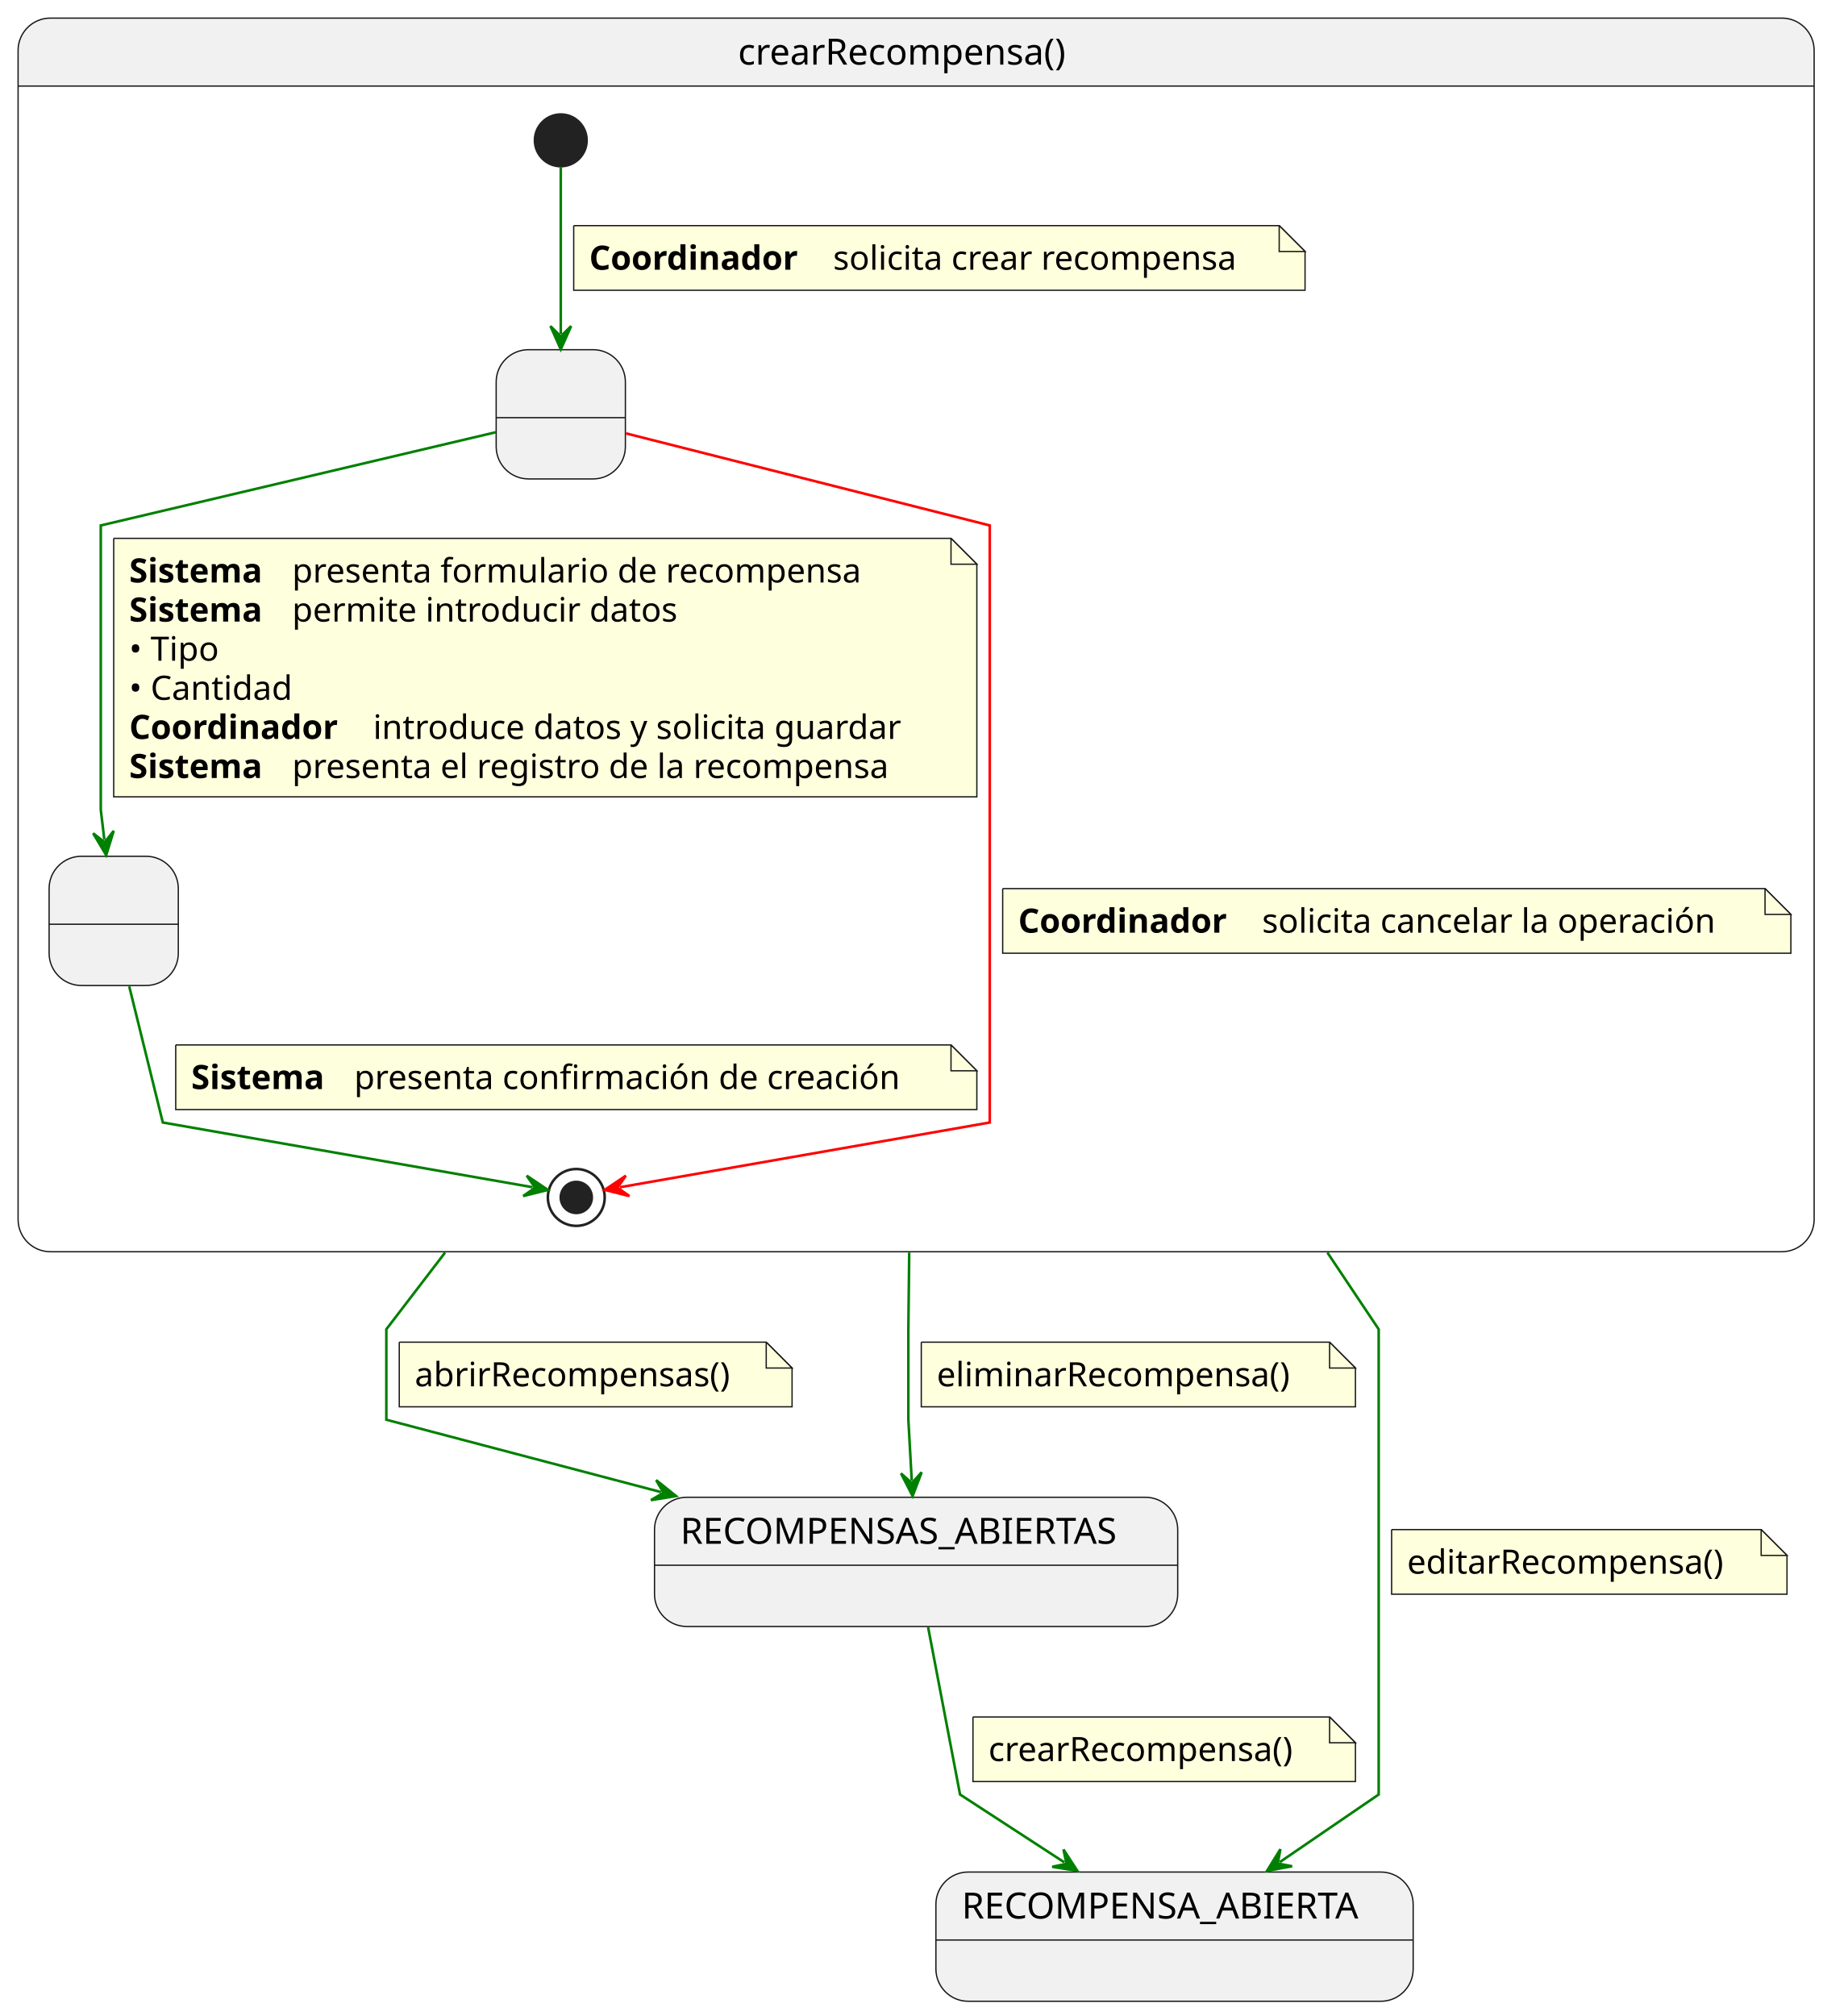
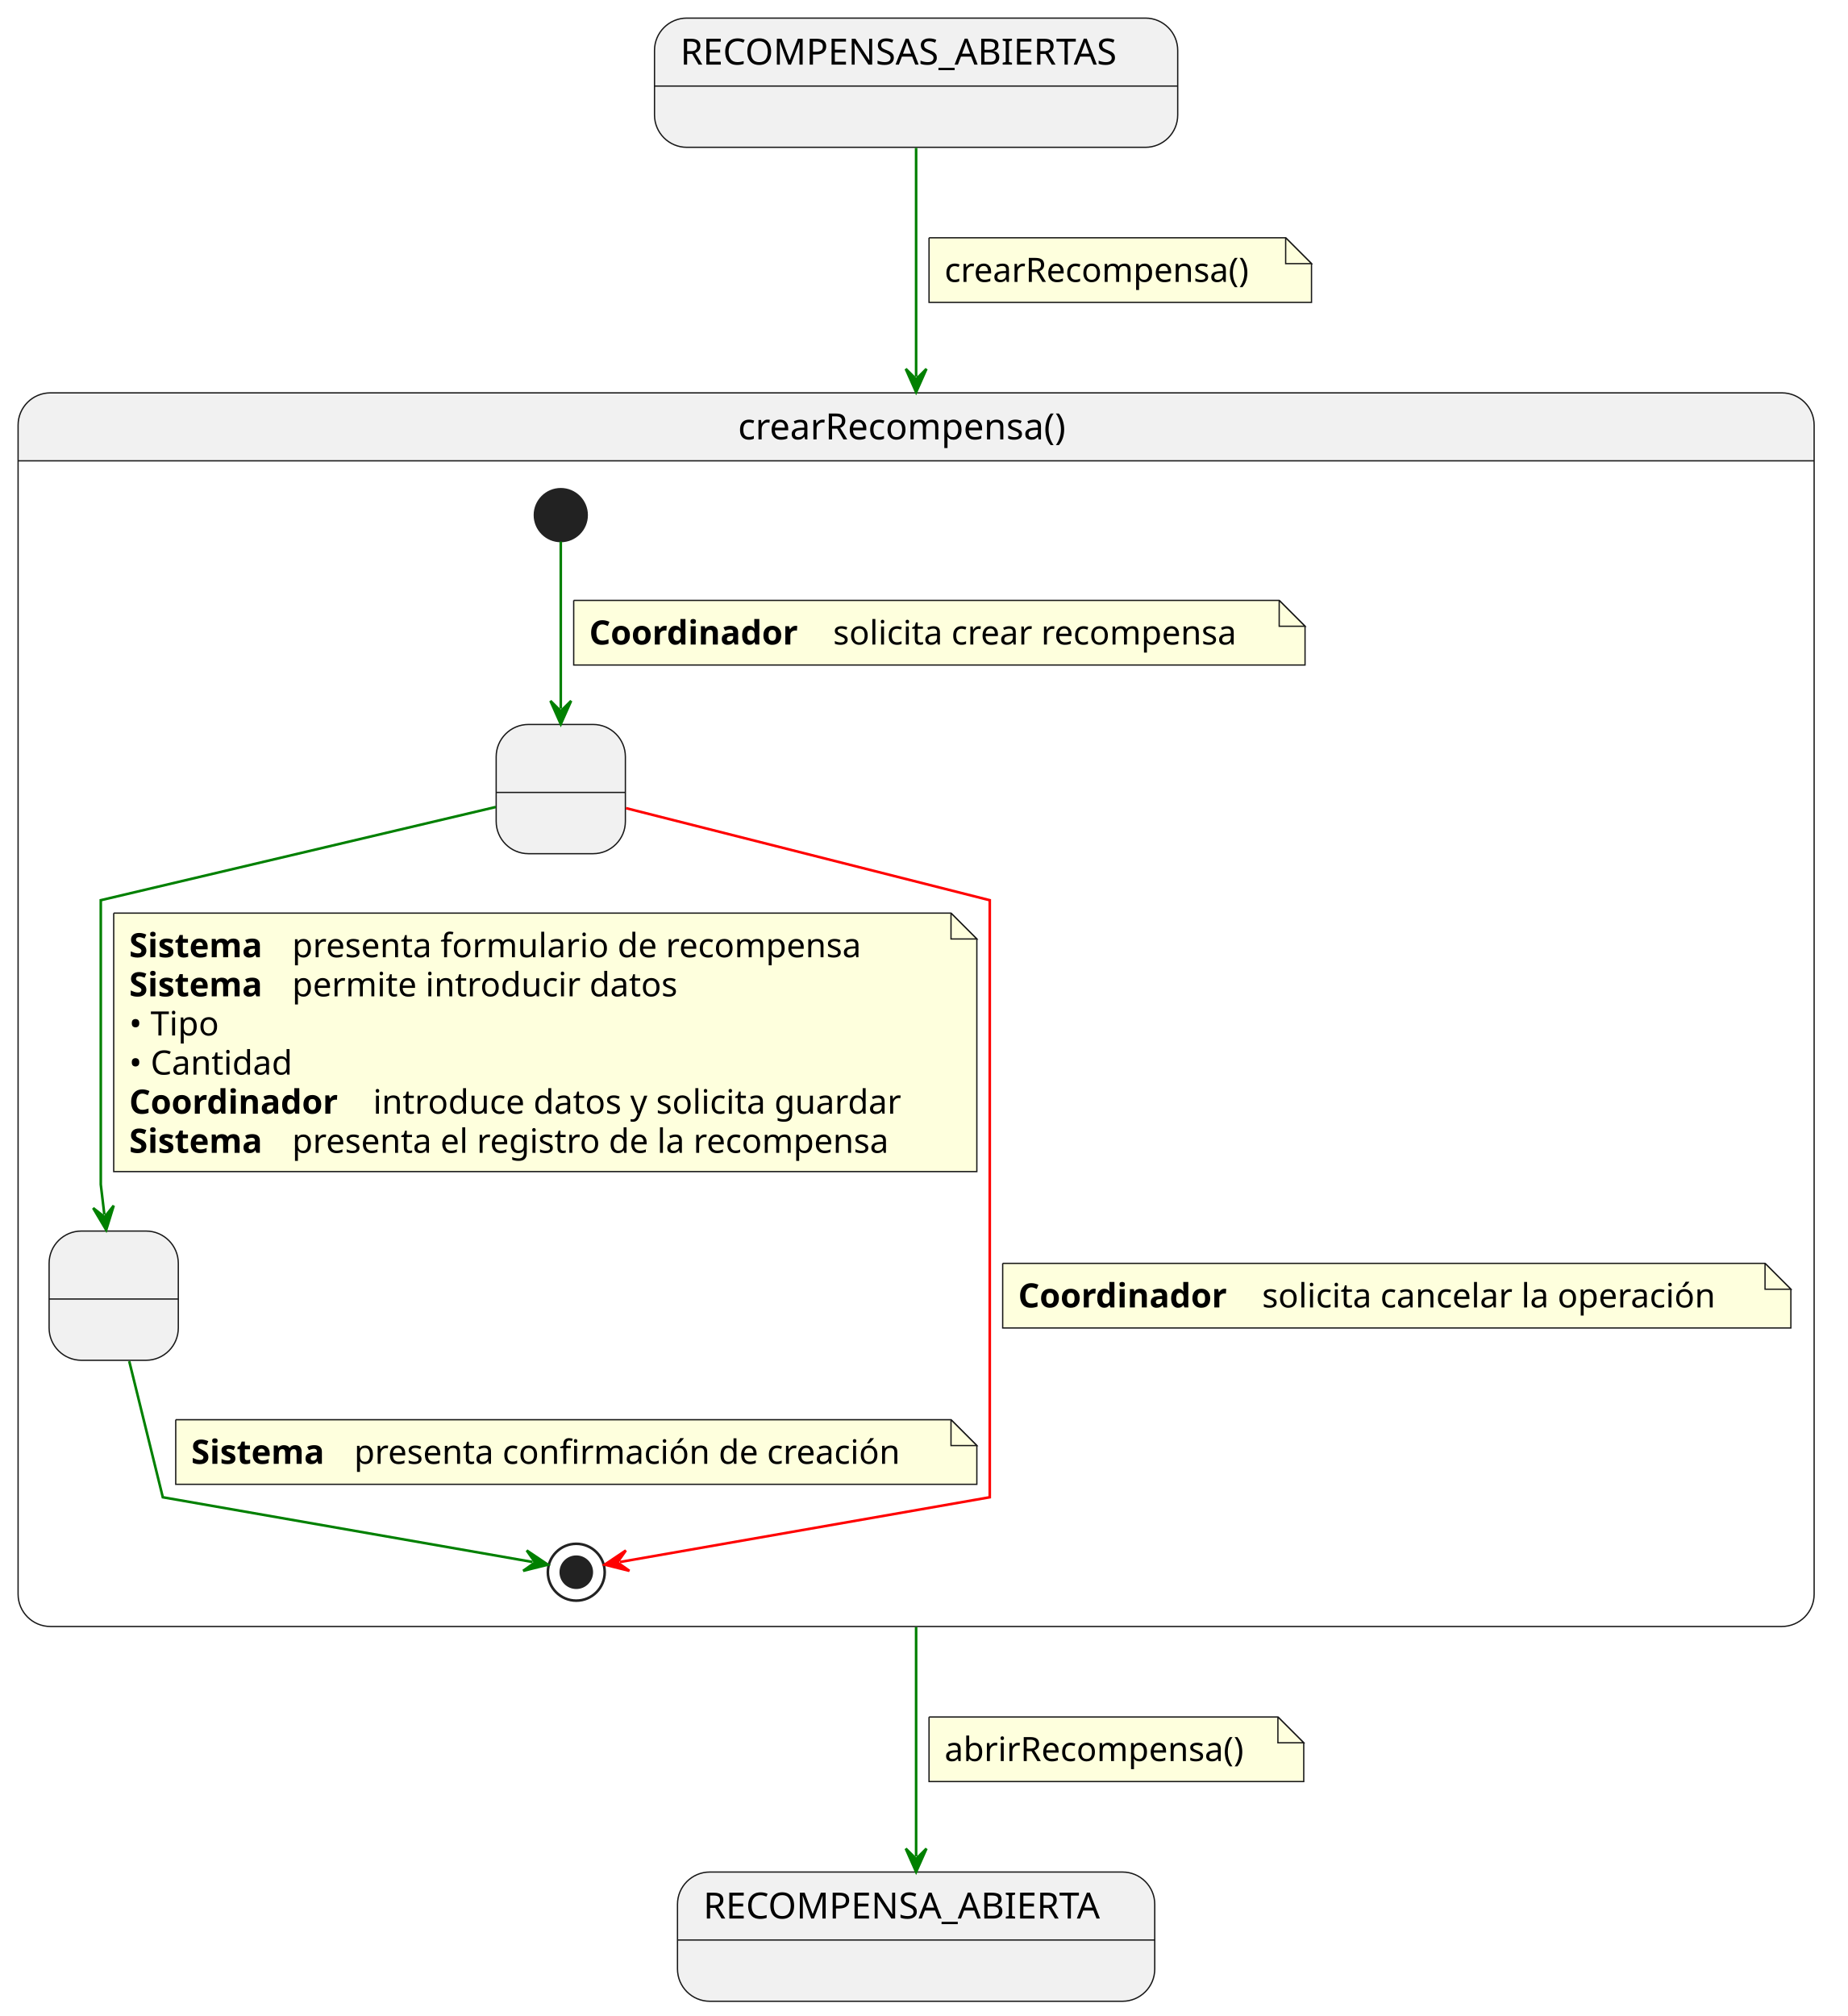
<svg xmlns="http://www.w3.org/2000/svg" contentStyleType="text/css" data-diagram-type="STATE" height="780px" preserveAspectRatio="none" style="width:715px;height:780px;background:#FFFFFF;" version="1.1" viewBox="0 0 715 780" width="715px" zoomAndPan="magnify">
  <defs />
  <g>
-     <path d="M19.5,7 L689.5,7 A12.5,12.5 0 0 1 702,19.5 L702,33.297 L7,33.297 L7,19.5 A12.5,12.5 0 0 1 19.5,7" fill="#F1F1F1" />
-     <rect fill="none" height="477.297" rx="12.5" ry="12.5" style="stroke:#181818;stroke-width:0.5;" width="695" x="7" y="7" />
-     <line style="stroke:#181818;stroke-width:0.5;" x1="7" x2="702" y1="33.297" y2="33.297" />
-     <text fill="#000000" font-family="sans-serif" font-size="14" lengthAdjust="spacing" textLength="137.812" x="285.594" y="24.995">crearRecompensa()</text>
    <g>
-       <rect fill="#F1F1F1" height="50" rx="12.5" ry="12.5" style="stroke:#181818;stroke-width:0.5;" width="50" x="192" y="135.297" />
-       <line style="stroke:#181818;stroke-width:0.5;" x1="192" x2="242" y1="161.594" y2="161.594" />
-       <text fill="#000000" font-family="sans-serif" font-size="14" lengthAdjust="spacing" textLength="4.45" x="214.775" y="153.292"> </text>
+       <rect fill="#F1F1F1" height="50" rx="12.5" ry="12.5" style="stroke:#181818;stroke-width:0.5;" width="202.458" x="253.27" y="7" />
+       <line style="stroke:#181818;stroke-width:0.5;" x1="253.27" x2="455.728" y1="33.297" y2="33.297" />
+       <text fill="#000000" font-family="sans-serif" font-size="14" lengthAdjust="spacing" textLength="182.458" x="263.27" y="24.995">RECOMPENSAS_ABIERTAS</text>
+     </g>
+     <path d="M19.5,152 L689.5,152 A12.5,12.5 0 0 1 702,164.5 L702,178.297 L7,178.297 L7,164.5 A12.5,12.5 0 0 1 19.5,152" fill="#F1F1F1" />
+     <rect fill="none" height="477.297" rx="12.5" ry="12.5" style="stroke:#181818;stroke-width:0.5;" width="695" x="7" y="152" />
+     <line style="stroke:#181818;stroke-width:0.5;" x1="7" x2="702" y1="178.297" y2="178.297" />
+     <text fill="#000000" font-family="sans-serif" font-size="14" lengthAdjust="spacing" textLength="137.812" x="285.594" y="169.995">crearRecompensa()</text>
+     <g>
+       <rect fill="#F1F1F1" height="50" rx="12.5" ry="12.5" style="stroke:#181818;stroke-width:0.5;" width="50" x="192" y="280.297" />
+       <line style="stroke:#181818;stroke-width:0.5;" x1="192" x2="242" y1="306.594" y2="306.594" />
+       <text fill="#000000" font-family="sans-serif" font-size="14" lengthAdjust="spacing" textLength="4.45" x="214.775" y="298.292"> </text>
    </g>
    <g>
-       <rect fill="#F1F1F1" height="50" rx="12.5" ry="12.5" style="stroke:#181818;stroke-width:0.5;" width="50" x="19" y="331.297" />
-       <line style="stroke:#181818;stroke-width:0.5;" x1="19" x2="69" y1="357.594" y2="357.594" />
-       <text fill="#000000" font-family="sans-serif" font-size="14" lengthAdjust="spacing" textLength="4.45" x="41.775" y="349.292"> </text>
+       <rect fill="#F1F1F1" height="50" rx="12.5" ry="12.5" style="stroke:#181818;stroke-width:0.5;" width="50" x="19" y="476.297" />
+       <line style="stroke:#181818;stroke-width:0.5;" x1="19" x2="69" y1="502.594" y2="502.594" />
+       <text fill="#000000" font-family="sans-serif" font-size="14" lengthAdjust="spacing" textLength="4.45" x="41.775" y="494.292"> </text>
    </g>
-     <ellipse cx="217" cy="54.297" fill="#222222" rx="10" ry="10" style="stroke:#222222;stroke-width:1;" />
-     <ellipse cx="223" cy="463.297" fill="none" rx="11" ry="11" style="stroke:#222222;stroke-width:1;" />
-     <ellipse cx="223" cy="463.297" fill="#222222" rx="6" ry="6" style="stroke:#222222;stroke-width:1;" />
-     <g class="link" data-entity-1="ent0002" data-entity-2="ent0003" data-link-type="dependency" data-source-line="8" id="lnk3">
-       <path d="M217,64.527 C217,80.237 217,106.657 217,129.167" fill="none" id="*start*crearRecompensa-to-IntroduciendoDatos" style="stroke:#008000;stroke-width:1;" />
-       <polygon fill="#008000" points="217,135.167,221,126.167,217,130.167,213,126.167,217,135.167" style="stroke:#008000;stroke-width:1;" />
-       <path d="M222,87.297 L222,112.297 L505,112.297 L505,97.297 L495,87.297 L222,87.297" fill="#FEFFDD" style="stroke:#181818;stroke-width:0.5;" />
-       <path d="M495,87.297 L495,97.297 L505,97.297 L495,87.297" fill="#FEFFDD" style="stroke:#181818;stroke-width:0.5;" />
-       <text fill="#000000" font-family="sans-serif" font-size="13" font-weight="bold" lengthAdjust="spacing" textLength="90.251" x="228" y="104.364">Coordinador</text>
-       <text fill="#000000" font-family="sans-serif" font-size="13" lengthAdjust="spacing" textLength="168.175" x="322.383" y="104.364">solicita crear recompensa</text>
+     <ellipse cx="217" cy="199.297" fill="#222222" rx="10" ry="10" style="stroke:#222222;stroke-width:1;" />
+     <ellipse cx="223" cy="608.297" fill="none" rx="11" ry="11" style="stroke:#222222;stroke-width:1;" />
+     <ellipse cx="223" cy="608.297" fill="#222222" rx="6" ry="6" style="stroke:#222222;stroke-width:1;" />
+     <g class="link" data-entity-1="ent0003" data-entity-2="ent0004" data-link-type="dependency" data-source-line="14" id="lnk4">
+       <path d="M217,209.527 C217,225.237 217,251.657 217,274.167" fill="none" id="*start*crearRecompensa-to-IntroduciendoDatos" style="stroke:#008000;stroke-width:1;" />
+       <polygon fill="#008000" points="217,280.167,221,271.167,217,275.167,213,271.167,217,280.167" style="stroke:#008000;stroke-width:1;" />
+       <path d="M222,232.297 L222,257.297 L505,257.297 L505,242.297 L495,232.297 L222,232.297" fill="#FEFFDD" style="stroke:#181818;stroke-width:0.5;" />
+       <path d="M495,232.297 L495,242.297 L505,242.297 L495,232.297" fill="#FEFFDD" style="stroke:#181818;stroke-width:0.5;" />
+       <text fill="#000000" font-family="sans-serif" font-size="13" font-weight="bold" lengthAdjust="spacing" textLength="90.251" x="228" y="249.364">Coordinador</text>
+       <text fill="#000000" font-family="sans-serif" font-size="13" lengthAdjust="spacing" textLength="168.175" x="322.383" y="249.364">solicita crear recompensa</text>
    </g>
-     <g class="link" data-entity-1="ent0003" data-entity-2="ent0004" data-link-type="dependency" data-source-line="13" id="lnk4">
-       <path d="M191.87,167.227 C142.81,178.807 39,203.297 39,203.297 C39,203.297 39,313.297 39,313.297 C39,313.297 39.281,315.669 40.381,324.909" fill="none" id="IntroduciendoDatos-to-RecompensaCreada" style="stroke:#008000;stroke-width:1;" />
-       <polygon fill="#008000" points="41.09,330.867,43.998,321.457,40.499,325.902,36.054,322.403,41.09,330.867" style="stroke:#008000;stroke-width:1;" />
-       <path d="M44,208.297 L44,308.297 L378,308.297 L378,218.297 L368,208.297 L44,208.297" fill="#FEFFDD" style="stroke:#181818;stroke-width:0.5;" />
-       <path d="M368,208.297 L368,218.297 L378,218.297 L368,208.297" fill="#FEFFDD" style="stroke:#181818;stroke-width:0.5;" />
-       <text fill="#000000" font-family="sans-serif" font-size="13" font-weight="bold" lengthAdjust="spacing" textLength="58.906" x="50" y="225.364">Sistema</text>
-       <text fill="#000000" font-family="sans-serif" font-size="13" lengthAdjust="spacing" textLength="233.917" x="113.039" y="225.364">presenta formulario de recompensa</text>
-       <text fill="#000000" font-family="sans-serif" font-size="13" font-weight="bold" lengthAdjust="spacing" textLength="58.906" x="50" y="240.497">Sistema</text>
-       <text fill="#000000" font-family="sans-serif" font-size="13" lengthAdjust="spacing" textLength="158.114" x="113.039" y="240.497">permite introducir datos</text>
-       <text fill="#000000" font-family="sans-serif" font-size="13" lengthAdjust="spacing" textLength="39.559" x="50" y="255.629">• Tipo</text>
-       <text fill="#000000" font-family="sans-serif" font-size="13" lengthAdjust="spacing" textLength="70.262" x="50" y="270.762">• Cantidad</text>
-       <text fill="#000000" font-family="sans-serif" font-size="13" font-weight="bold" lengthAdjust="spacing" textLength="90.251" x="50" y="285.895">Coordinador</text>
-       <text fill="#000000" font-family="sans-serif" font-size="13" lengthAdjust="spacing" textLength="219.286" x="144.383" y="285.895">introduce datos y solicita guardar</text>
-       <text fill="#000000" font-family="sans-serif" font-size="13" font-weight="bold" lengthAdjust="spacing" textLength="58.906" x="50" y="301.028">Sistema</text>
-       <text fill="#000000" font-family="sans-serif" font-size="13" lengthAdjust="spacing" textLength="248.479" x="113.039" y="301.028">presenta el registro de la recompensa</text>
+     <g class="link" data-entity-1="ent0004" data-entity-2="ent0005" data-link-type="dependency" data-source-line="19" id="lnk5">
+       <path d="M191.87,312.227 C142.81,323.807 39,348.297 39,348.297 C39,348.297 39,458.297 39,458.297 C39,458.297 39.281,460.669 40.381,469.909" fill="none" id="IntroduciendoDatos-to-RecompensaCreada" style="stroke:#008000;stroke-width:1;" />
+       <polygon fill="#008000" points="41.09,475.867,43.998,466.457,40.499,470.902,36.054,467.403,41.09,475.867" style="stroke:#008000;stroke-width:1;" />
+       <path d="M44,353.297 L44,453.297 L378,453.297 L378,363.297 L368,353.297 L44,353.297" fill="#FEFFDD" style="stroke:#181818;stroke-width:0.5;" />
+       <path d="M368,353.297 L368,363.297 L378,363.297 L368,353.297" fill="#FEFFDD" style="stroke:#181818;stroke-width:0.5;" />
+       <text fill="#000000" font-family="sans-serif" font-size="13" font-weight="bold" lengthAdjust="spacing" textLength="58.906" x="50" y="370.364">Sistema</text>
+       <text fill="#000000" font-family="sans-serif" font-size="13" lengthAdjust="spacing" textLength="233.917" x="113.039" y="370.364">presenta formulario de recompensa</text>
+       <text fill="#000000" font-family="sans-serif" font-size="13" font-weight="bold" lengthAdjust="spacing" textLength="58.906" x="50" y="385.497">Sistema</text>
+       <text fill="#000000" font-family="sans-serif" font-size="13" lengthAdjust="spacing" textLength="158.114" x="113.039" y="385.497">permite introducir datos</text>
+       <text fill="#000000" font-family="sans-serif" font-size="13" lengthAdjust="spacing" textLength="39.559" x="50" y="400.629">• Tipo</text>
+       <text fill="#000000" font-family="sans-serif" font-size="13" lengthAdjust="spacing" textLength="70.262" x="50" y="415.762">• Cantidad</text>
+       <text fill="#000000" font-family="sans-serif" font-size="13" font-weight="bold" lengthAdjust="spacing" textLength="90.251" x="50" y="430.895">Coordinador</text>
+       <text fill="#000000" font-family="sans-serif" font-size="13" lengthAdjust="spacing" textLength="219.286" x="144.383" y="430.895">introduce datos y solicita guardar</text>
+       <text fill="#000000" font-family="sans-serif" font-size="13" font-weight="bold" lengthAdjust="spacing" textLength="58.906" x="50" y="446.028">Sistema</text>
+       <text fill="#000000" font-family="sans-serif" font-size="13" lengthAdjust="spacing" textLength="248.479" x="113.039" y="446.028">presenta el registro de la recompensa</text>
    </g>
-     <g class="link" data-entity-1="ent0003" data-entity-2="ent0005" data-link-type="dependency" data-source-line="23" id="lnk6">
-       <path d="M242.21,167.677 C288.65,179.427 383,203.297 383,203.297 C383,203.297 383,434.297 383,434.297 C383,434.297 276.06,453.012 239.91,459.342" fill="none" id="IntroduciendoDatos-to-*end*crearRecompensa" style="stroke:#FF0000;stroke-width:1;" />
-       <polygon fill="#FF0000" points="234,460.377,243.555,462.765,238.925,459.514,242.175,454.885,234,460.377" style="stroke:#FF0000;stroke-width:1;" />
-       <path d="M388,343.797 L388,368.797 L693,368.797 L693,353.797 L683,343.797 L388,343.797" fill="#FEFFDD" style="stroke:#181818;stroke-width:0.5;" />
-       <path d="M683,343.797 L683,353.797 L693,353.797 L683,343.797" fill="#FEFFDD" style="stroke:#181818;stroke-width:0.5;" />
-       <text fill="#000000" font-family="sans-serif" font-size="13" font-weight="bold" lengthAdjust="spacing" textLength="90.251" x="394" y="360.864">Coordinador</text>
-       <text fill="#000000" font-family="sans-serif" font-size="13" lengthAdjust="spacing" textLength="189.636" x="488.383" y="360.864">solicita cancelar la operación</text>
+     <g class="link" data-entity-1="ent0004" data-entity-2="ent0006" data-link-type="dependency" data-source-line="29" id="lnk7">
+       <path d="M242.21,312.677 C288.65,324.427 383,348.297 383,348.297 C383,348.297 383,579.297 383,579.297 C383,579.297 276.06,598.012 239.91,604.342" fill="none" id="IntroduciendoDatos-to-*end*crearRecompensa" style="stroke:#FF0000;stroke-width:1;" />
+       <polygon fill="#FF0000" points="234,605.377,243.555,607.765,238.925,604.514,242.175,599.885,234,605.377" style="stroke:#FF0000;stroke-width:1;" />
+       <path d="M388,488.797 L388,513.797 L693,513.797 L693,498.797 L683,488.797 L388,488.797" fill="#FEFFDD" style="stroke:#181818;stroke-width:0.5;" />
+       <path d="M683,488.797 L683,498.797 L693,498.797 L683,488.797" fill="#FEFFDD" style="stroke:#181818;stroke-width:0.5;" />
+       <text fill="#000000" font-family="sans-serif" font-size="13" font-weight="bold" lengthAdjust="spacing" textLength="90.251" x="394" y="505.864">Coordinador</text>
+       <text fill="#000000" font-family="sans-serif" font-size="13" lengthAdjust="spacing" textLength="189.636" x="488.383" y="505.864">solicita cancelar la operación</text>
    </g>
-     <g class="link" data-entity-1="ent0004" data-entity-2="ent0005" data-link-type="dependency" data-source-line="28" id="lnk7">
-       <path d="M50.01,381.657 C55.58,404.217 63,434.297 63,434.297 C63,434.297 169.94,453.012 206.09,459.342" fill="none" id="RecompensaCreada-to-*end*crearRecompensa" style="stroke:#008000;stroke-width:1;" />
-       <polygon fill="#008000" points="212,460.377,203.825,454.885,207.075,459.514,202.445,462.765,212,460.377" style="stroke:#008000;stroke-width:1;" />
-       <path d="M68,404.297 L68,429.297 L378,429.297 L378,414.297 L368,404.297 L68,404.297" fill="#FEFFDD" style="stroke:#181818;stroke-width:0.5;" />
-       <path d="M368,404.297 L368,414.297 L378,414.297 L368,404.297" fill="#FEFFDD" style="stroke:#181818;stroke-width:0.5;" />
-       <text fill="#000000" font-family="sans-serif" font-size="13" font-weight="bold" lengthAdjust="spacing" textLength="58.906" x="74" y="421.364">Sistema</text>
-       <text fill="#000000" font-family="sans-serif" font-size="13" lengthAdjust="spacing" textLength="226.18" x="137.039" y="421.364">presenta confirmación de creación</text>
+     <g class="link" data-entity-1="ent0005" data-entity-2="ent0006" data-link-type="dependency" data-source-line="34" id="lnk8">
+       <path d="M50.01,526.657 C55.58,549.217 63,579.297 63,579.297 C63,579.297 169.94,598.012 206.09,604.342" fill="none" id="RecompensaCreada-to-*end*crearRecompensa" style="stroke:#008000;stroke-width:1;" />
+       <polygon fill="#008000" points="212,605.377,203.825,599.885,207.075,604.514,202.445,607.765,212,605.377" style="stroke:#008000;stroke-width:1;" />
+       <path d="M68,549.297 L68,574.297 L378,574.297 L378,559.297 L368,549.297 L68,549.297" fill="#FEFFDD" style="stroke:#181818;stroke-width:0.5;" />
+       <path d="M368,549.297 L368,559.297 L378,559.297 L368,549.297" fill="#FEFFDD" style="stroke:#181818;stroke-width:0.5;" />
+       <text fill="#000000" font-family="sans-serif" font-size="13" font-weight="bold" lengthAdjust="spacing" textLength="58.906" x="74" y="566.364">Sistema</text>
+       <text fill="#000000" font-family="sans-serif" font-size="13" lengthAdjust="spacing" textLength="226.18" x="137.039" y="566.364">presenta confirmación de creación</text>
    </g>
    <g>
-       <rect fill="#F1F1F1" height="50" rx="12.5" ry="12.5" style="stroke:#181818;stroke-width:0.5;" width="202.458" x="253.27" y="579.3" />
-       <line style="stroke:#181818;stroke-width:0.5;" x1="253.27" x2="455.728" y1="605.597" y2="605.597" />
-       <text fill="#000000" font-family="sans-serif" font-size="14" lengthAdjust="spacing" textLength="182.458" x="263.27" y="597.295">RECOMPENSAS_ABIERTAS</text>
+       <rect fill="#F1F1F1" height="50" rx="12.5" ry="12.5" style="stroke:#181818;stroke-width:0.5;" width="184.685" x="262.16" y="724.3" />
+       <line style="stroke:#181818;stroke-width:0.5;" x1="262.16" x2="446.845" y1="750.597" y2="750.597" />
+       <text fill="#000000" font-family="sans-serif" font-size="14" lengthAdjust="spacing" textLength="164.685" x="272.16" y="742.295">RECOMPENSA_ABIERTA</text>
    </g>
-     <g>
-       <rect fill="#F1F1F1" height="50" rx="12.5" ry="12.5" style="stroke:#181818;stroke-width:0.5;" width="184.685" x="362.16" y="724.3" />
-       <line style="stroke:#181818;stroke-width:0.5;" x1="362.16" x2="546.845" y1="750.597" y2="750.597" />
-       <text fill="#000000" font-family="sans-serif" font-size="14" lengthAdjust="spacing" textLength="164.685" x="372.16" y="742.295">RECOMPENSA_ABIERTA</text>
+     <g class="link" data-entity-1="ent0002" data-entity-2="ent0003" data-link-type="dependency" data-source-line="4" id="lnk2">
+       <path d="M354.5,57.24 C354.5,78.95 354.5,107.24 354.5,145.72" fill="none" id="in1-to-crearRecompensa" style="stroke:#008000;stroke-width:1;" />
+       <polygon fill="#008000" points="354.5,151.72,358.5,142.72,354.5,146.72,350.5,142.72,354.5,151.72" style="stroke:#008000;stroke-width:1;" />
+       <path d="M359.5,92 L359.5,117 L507.5,117 L507.5,102 L497.5,92 L359.5,92" fill="#FEFFDD" style="stroke:#181818;stroke-width:0.5;" />
+       <path d="M497.5,92 L497.5,102 L507.5,102 L497.5,92" fill="#FEFFDD" style="stroke:#181818;stroke-width:0.5;" />
+       <text fill="#000000" font-family="sans-serif" font-size="13" lengthAdjust="spacing" textLength="127.969" x="365.5" y="109.067">crearRecompensa()</text>
    </g>
-     <g class="link" data-entity-1="ent0008" data-entity-2="ent0009" data-link-type="dependency" data-source-line="34" id="lnk10">
-       <path d="M359.15,629.62 C364.18,655.97 371.5,694.3 371.5,694.3 C371.5,694.3 389.89,706.269 411.86,720.558" fill="none" id="RECOMPENSAS_ABIERTAS-to-RECOMPENSA_ABIERTA" style="stroke:#008000;stroke-width:1;" />
-       <polygon fill="#008000" points="416.89,723.83,411.526,715.57,412.699,721.104,407.164,722.276,416.89,723.83" style="stroke:#008000;stroke-width:1;" />
-       <path d="M376.5,664.3 L376.5,689.3 L524.5,689.3 L524.5,674.3 L514.5,664.3 L376.5,664.3" fill="#FEFFDD" style="stroke:#181818;stroke-width:0.5;" />
-       <path d="M514.5,664.3 L514.5,674.3 L524.5,674.3 L514.5,664.3" fill="#FEFFDD" style="stroke:#181818;stroke-width:0.5;" />
-       <text fill="#000000" font-family="sans-serif" font-size="13" lengthAdjust="spacing" textLength="127.969" x="382.5" y="681.367">crearRecompensa()</text>
-     </g>
-     <g class="link" data-entity-1="ent0002" data-entity-2="ent0008" data-link-type="dependency" data-source-line="39" id="lnk11">
-       <path d="M172.22,484.63 C158.29,502.83 149.5,514.3 149.5,514.3 C149.5,514.3 149.5,549.3 149.5,549.3 C149.5,549.3 201.558,563.011 255.798,577.301" fill="none" id="crearRecompensa-to-RECOMPENSAS_ABIERTAS" style="stroke:#008000;stroke-width:1;" />
-       <polygon fill="#008000" points="261.6,578.83,253.916,572.669,256.765,577.556,251.878,580.405,261.6,578.83" style="stroke:#008000;stroke-width:1;" />
-       <path d="M154.5,519.3 L154.5,544.3 L306.5,544.3 L306.5,529.3 L296.5,519.3 L154.5,519.3" fill="#FEFFDD" style="stroke:#181818;stroke-width:0.5;" />
-       <path d="M296.5,519.3 L296.5,529.3 L306.5,529.3 L296.5,519.3" fill="#FEFFDD" style="stroke:#181818;stroke-width:0.5;" />
-       <text fill="#000000" font-family="sans-serif" font-size="13" lengthAdjust="spacing" textLength="131.46" x="160.5" y="536.367">abrirRecompensas()</text>
-     </g>
-     <g class="link" data-entity-1="ent0002" data-entity-2="ent0008" data-link-type="dependency" data-source-line="44" id="lnk12">
-       <path d="M351.83,484.63 C351.63,502.83 351.5,514.3 351.5,514.3 C351.5,514.3 351.5,549.3 351.5,549.3 C351.5,549.3 352.019,558.549 352.809,572.839" fill="none" id="crearRecompensa-to-RECOMPENSAS_ABIERTAS-1" style="stroke:#008000;stroke-width:1;" />
-       <polygon fill="#008000" points="353.14,578.83,356.637,569.623,352.864,573.838,348.649,570.064,353.14,578.83" style="stroke:#008000;stroke-width:1;" />
-       <path d="M356.5,519.3 L356.5,544.3 L524.5,544.3 L524.5,529.3 L514.5,519.3 L356.5,519.3" fill="#FEFFDD" style="stroke:#181818;stroke-width:0.5;" />
-       <path d="M514.5,519.3 L514.5,529.3 L524.5,529.3 L514.5,519.3" fill="#FEFFDD" style="stroke:#181818;stroke-width:0.5;" />
-       <text fill="#000000" font-family="sans-serif" font-size="13" lengthAdjust="spacing" textLength="147.215" x="362.5" y="536.367">eliminarRecompensa()</text>
-     </g>
-     <g class="link" data-entity-1="ent0002" data-entity-2="ent0009" data-link-type="dependency" data-source-line="50" id="lnk13">
-       <path d="M513.66,484.63 C525.83,502.83 533.5,514.3 533.5,514.3 C533.5,514.3 533.5,694.3 533.5,694.3 C533.5,694.3 516.153,706.154 495.253,720.443" fill="none" id="crearRecompensa-to-RECOMPENSA_ABIERTA" style="stroke:#008000;stroke-width:1;" />
-       <polygon fill="#008000" points="490.3,723.83,499.987,722.052,494.428,721.008,495.472,715.448,490.3,723.83" style="stroke:#008000;stroke-width:1;" />
-       <path d="M538.5,591.8 L538.5,616.8 L691.5,616.8 L691.5,601.8 L681.5,591.8 L538.5,591.8" fill="#FEFFDD" style="stroke:#181818;stroke-width:0.5;" />
-       <path d="M681.5,591.8 L681.5,601.8 L691.5,601.8 L681.5,591.8" fill="#FEFFDD" style="stroke:#181818;stroke-width:0.5;" />
-       <text fill="#000000" font-family="sans-serif" font-size="13" lengthAdjust="spacing" textLength="132.438" x="544.5" y="608.867">editarRecompensa()</text>
+     <g class="link" data-entity-1="ent0003" data-entity-2="ent0009" data-link-type="dependency" data-source-line="40" id="lnk10">
+       <path d="M354.5,629.54 C354.5,668.13 354.5,696.51 354.5,718.23" fill="none" id="crearRecompensa-to-RECOMPENSA_ABIERTA" style="stroke:#008000;stroke-width:1;" />
+       <polygon fill="#008000" points="354.5,724.23,358.5,715.23,354.5,719.23,350.5,715.23,354.5,724.23" style="stroke:#008000;stroke-width:1;" />
+       <path d="M359.5,664.3 L359.5,689.3 L504.5,689.3 L504.5,674.3 L494.5,664.3 L359.5,664.3" fill="#FEFFDD" style="stroke:#181818;stroke-width:0.5;" />
+       <path d="M494.5,664.3 L494.5,674.3 L504.5,674.3 L494.5,664.3" fill="#FEFFDD" style="stroke:#181818;stroke-width:0.5;" />
+       <text fill="#000000" font-family="sans-serif" font-size="13" lengthAdjust="spacing" textLength="124.687" x="365.5" y="681.367">abrirRecompensa()</text>
    </g>
  </g>
</svg>
